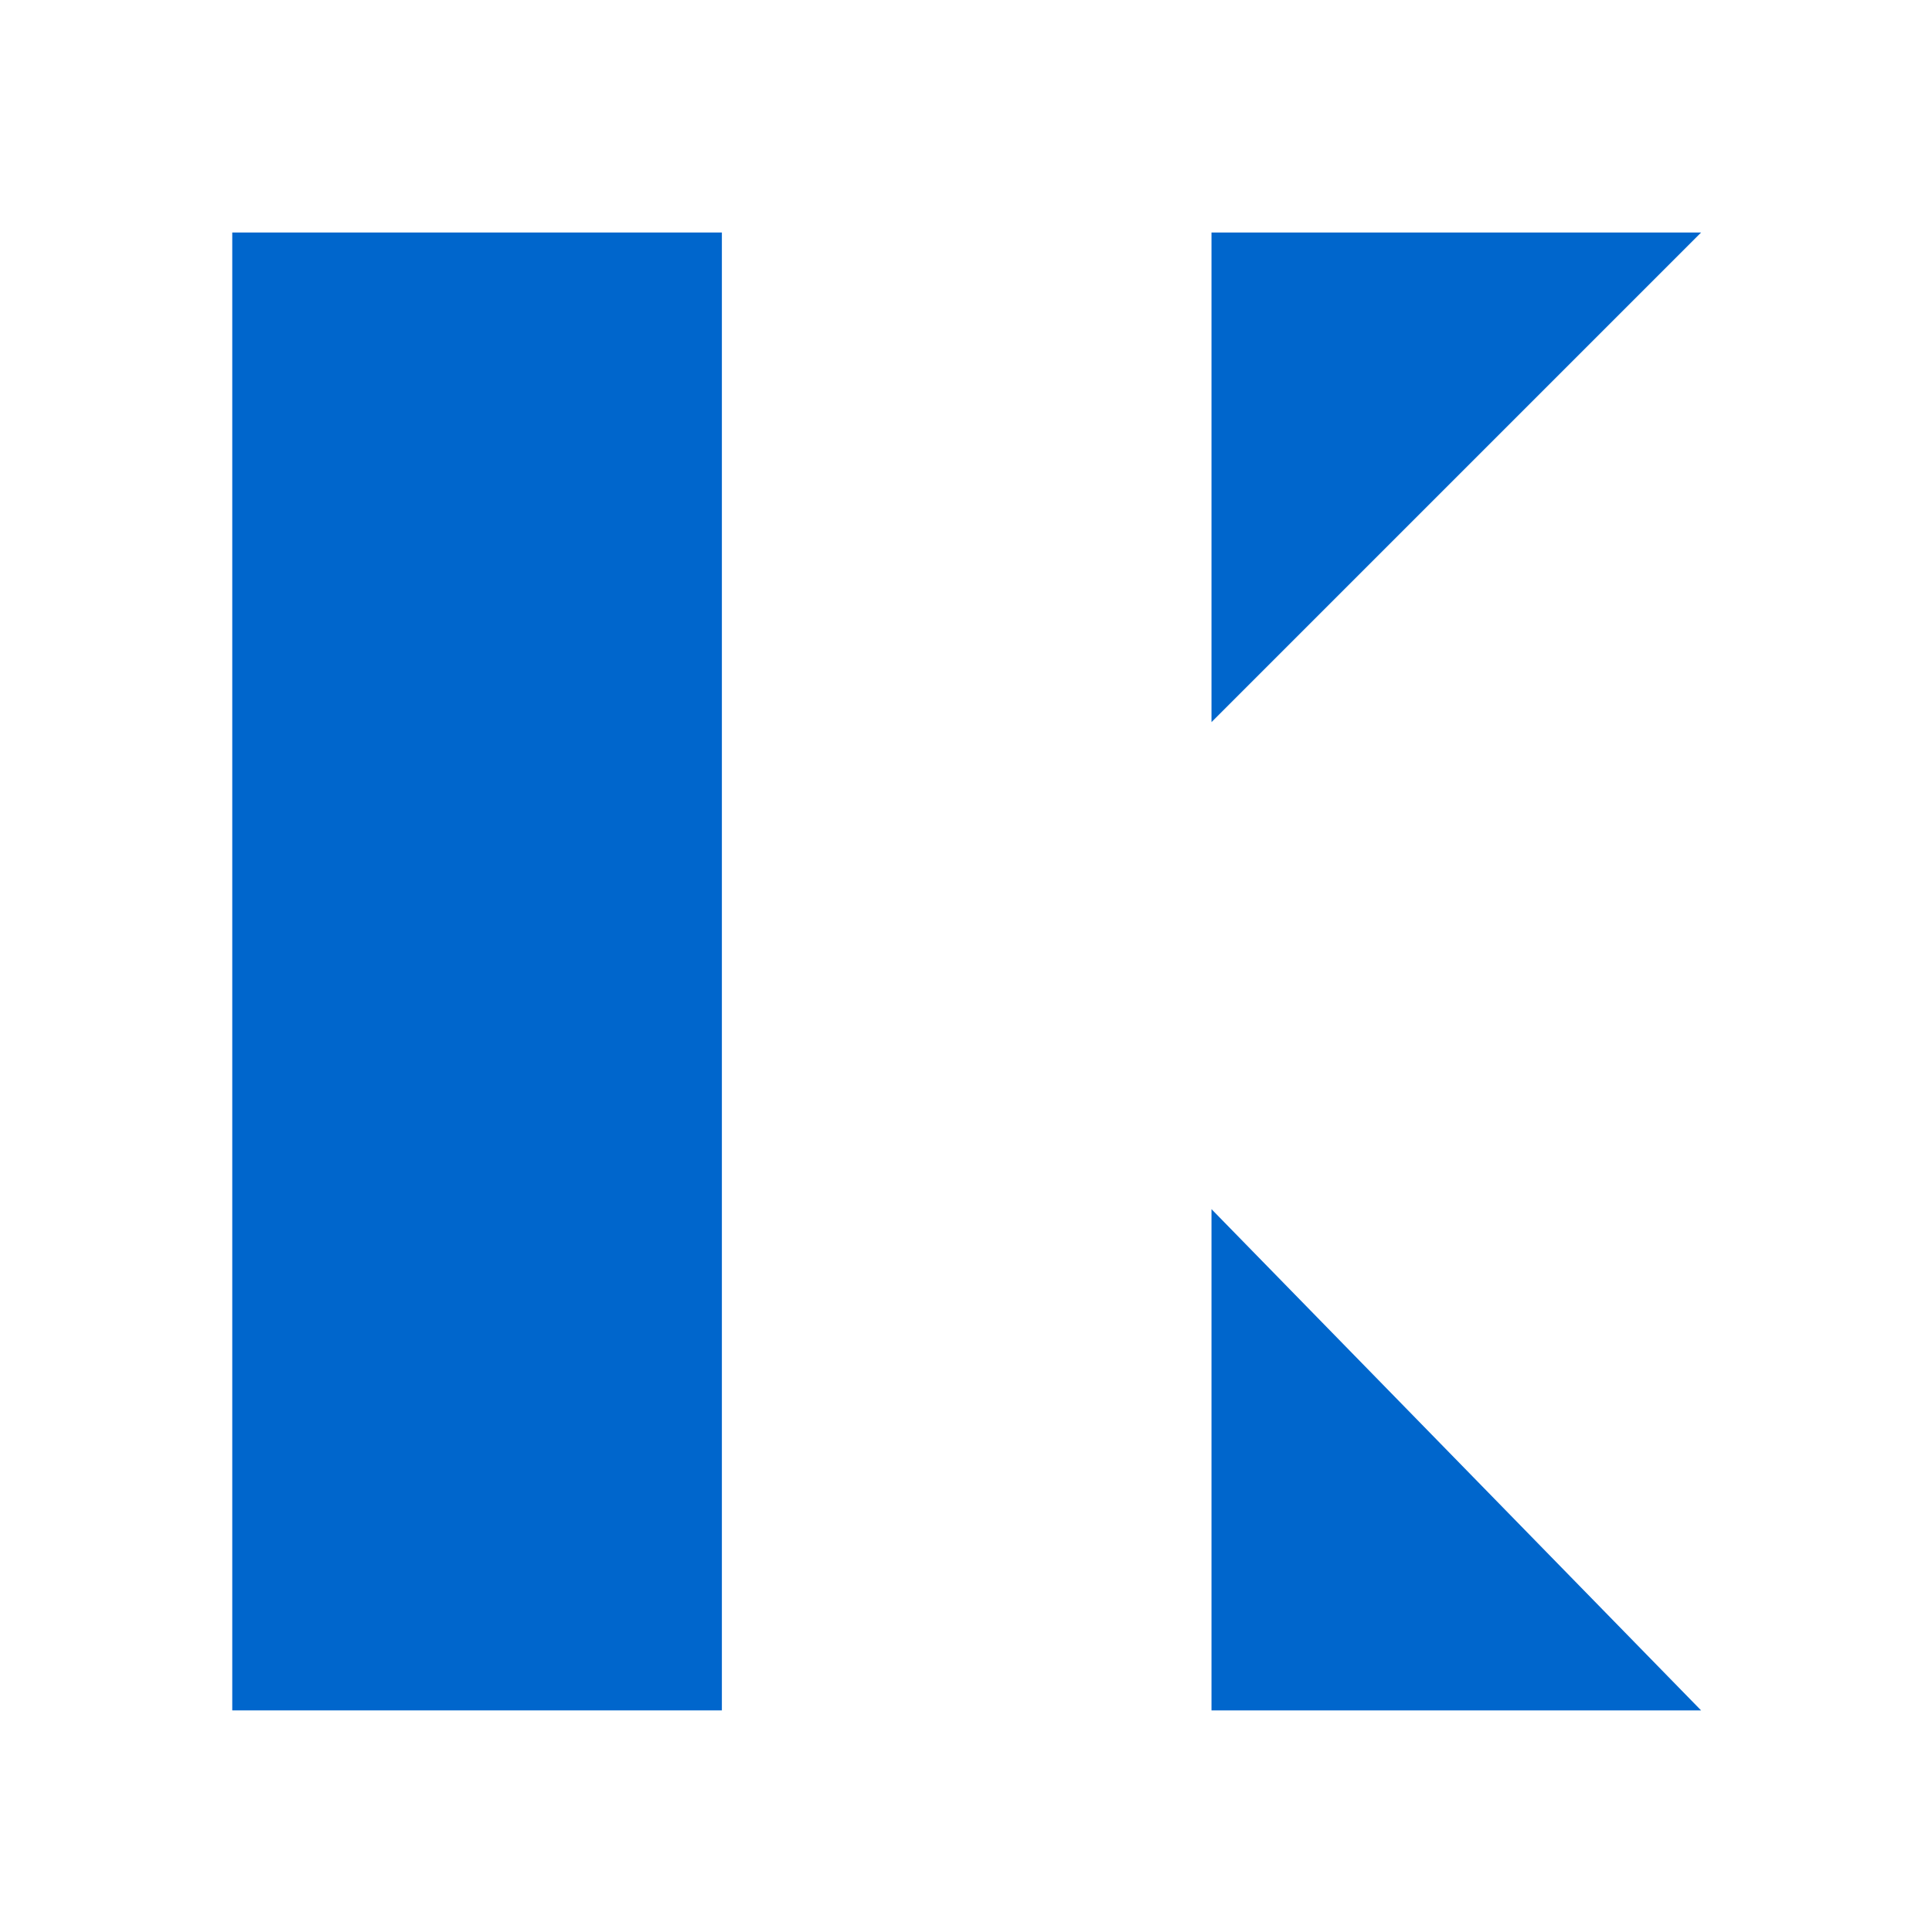
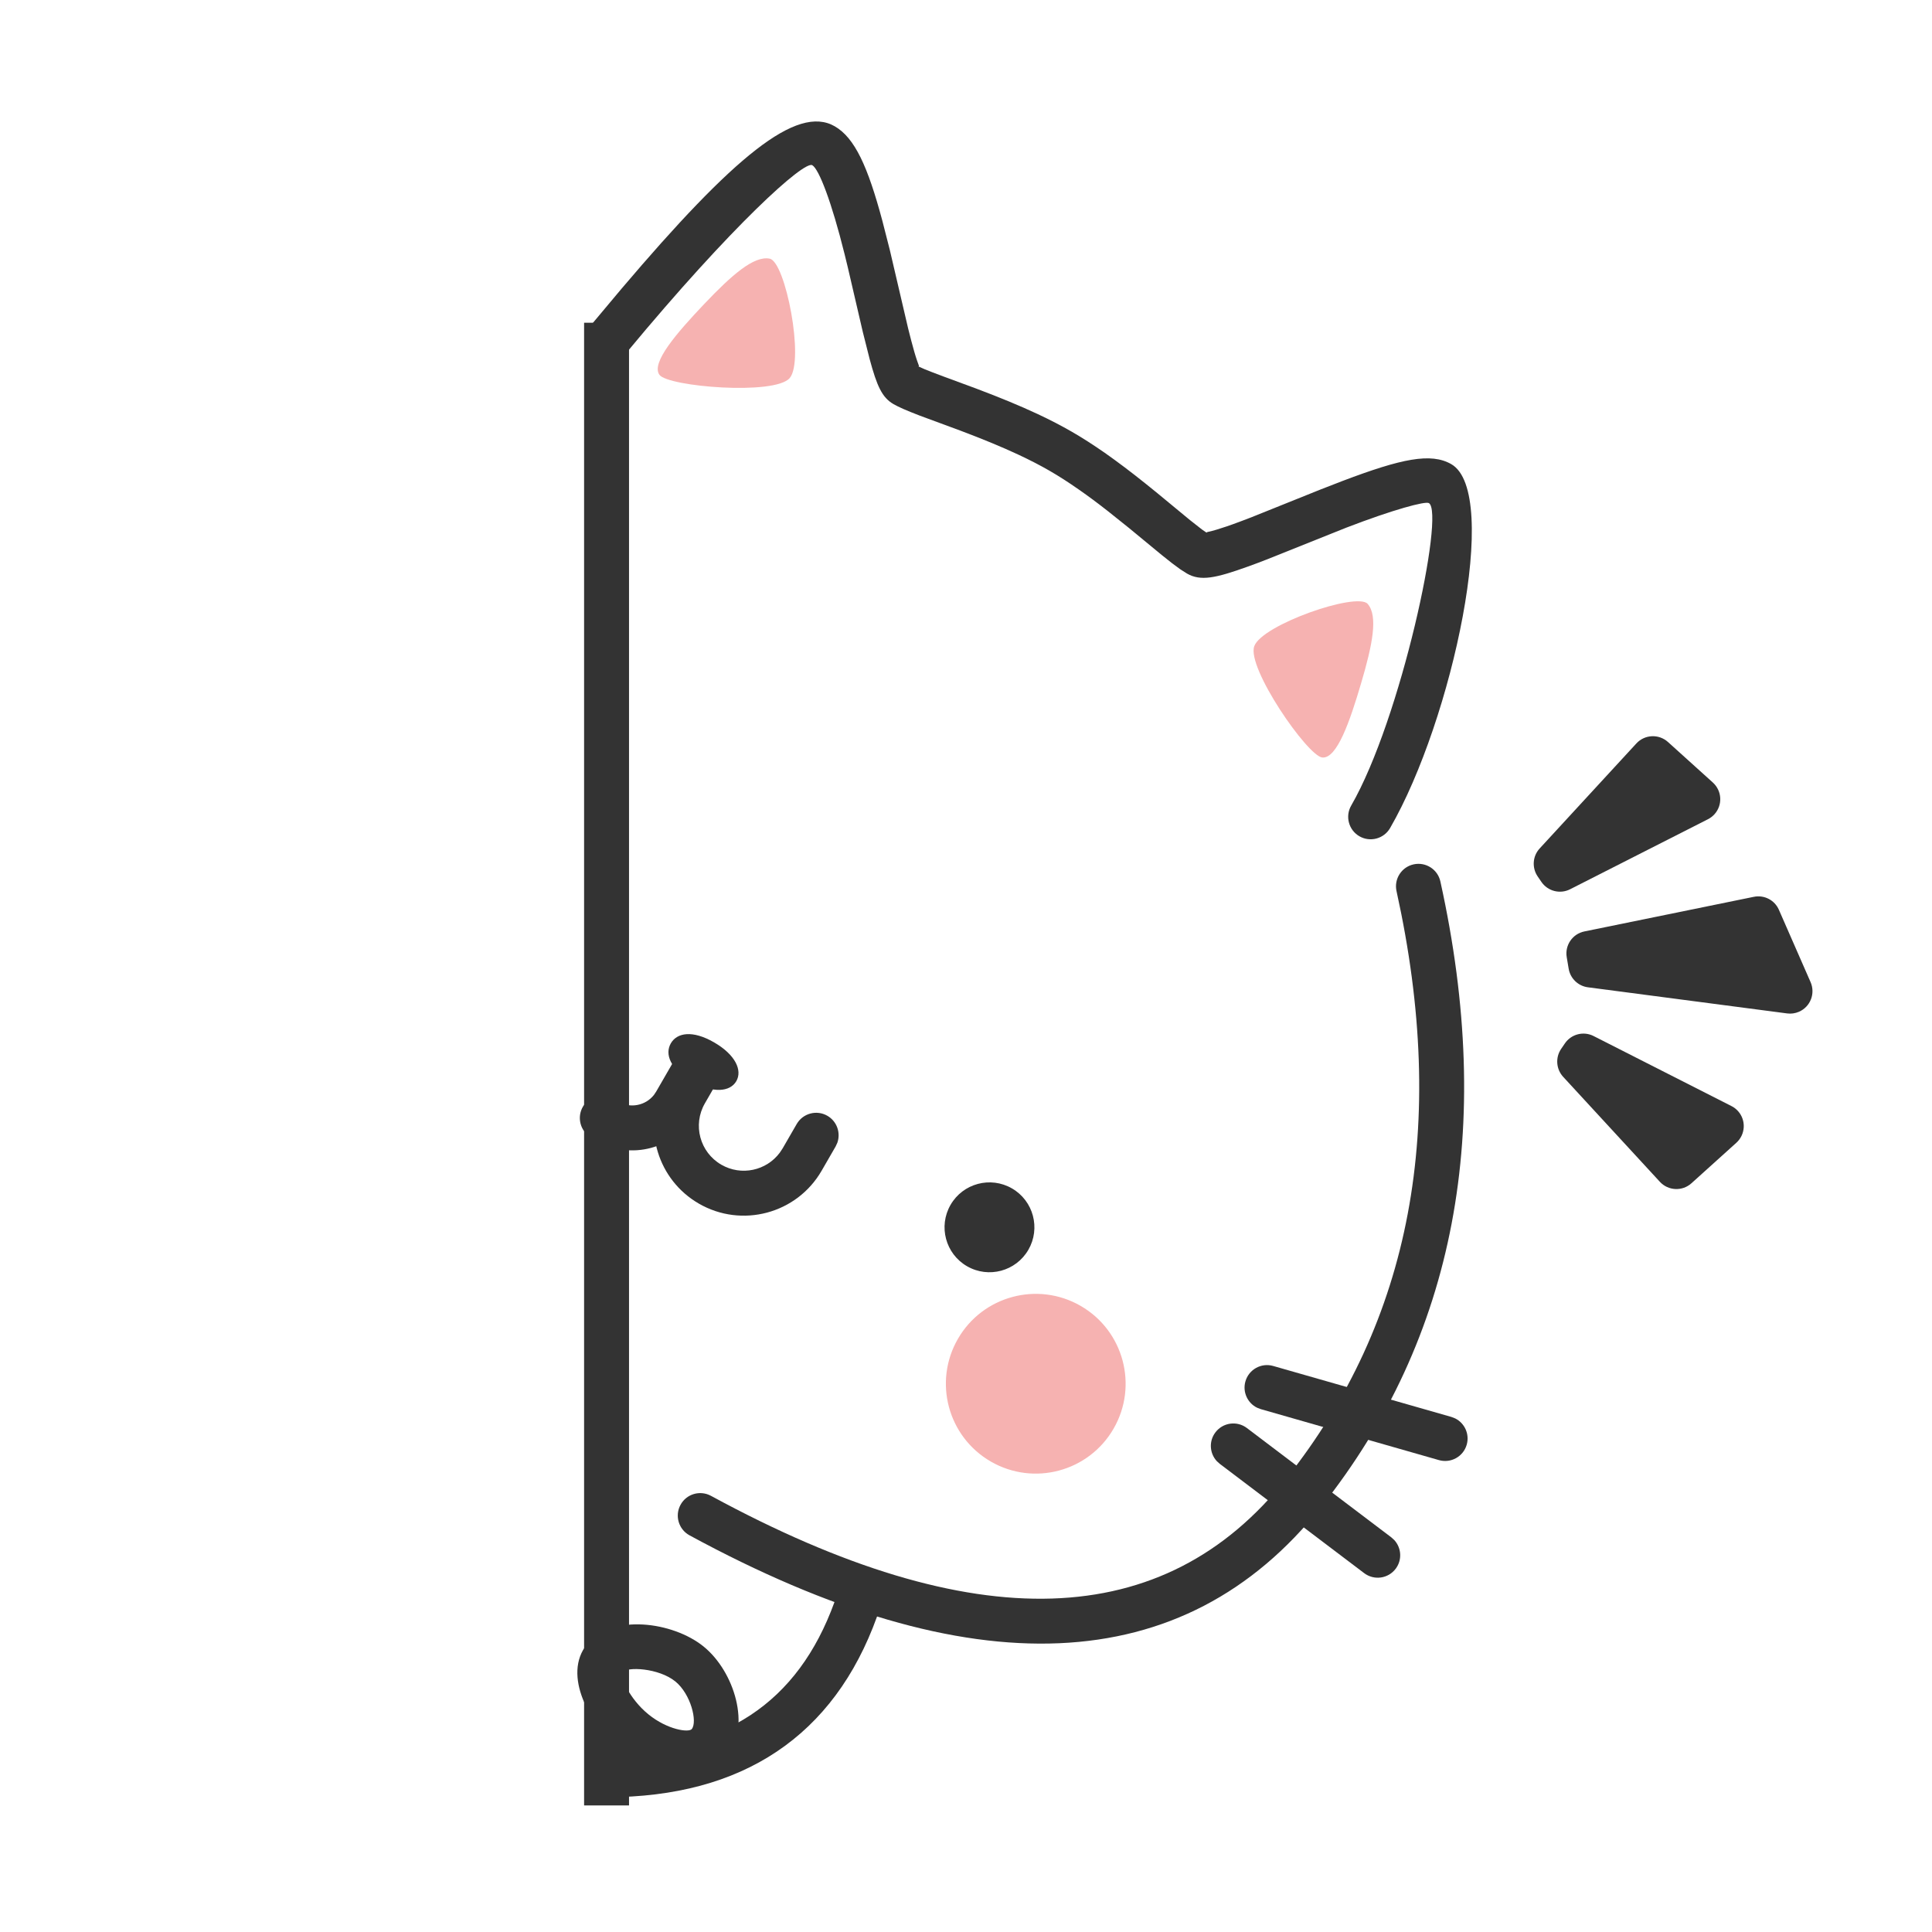
- <svg xmlns="http://www.w3.org/2000/svg" width="1417" height="1417" viewBox="0 0 1417 1417">
-   <defs>
-     <style>
-       .cls-1 {
-         fill: #06c;
-         fill-rule: evenodd;
-       }
-     </style>
-   </defs>
-   <path id="rectangular" class="cls-1" d="M170.35,170.525h359.1V1254.47H170.35V170.525Z" />
-   <path id="triangle-down" class="cls-1" d="M888.55,1254.47h359.1L888.55,886.825V1254.47Z" />
-   <path id="triangle-up" class="cls-1" d="M888.55,170.525h359.1l-359.1,359.1v-359.1Z" />
+ <svg xmlns="http://www.w3.org/2000/svg" width="43px" height="43px" viewBox="0 0 43 43" version="1.1">
+   <g id="卡片" stroke="none" stroke-width="1" fill="none" fill-rule="evenodd">
+     <g id="Apple-TV" transform="translate(-1122, -305)">
+       <g id="10" transform="translate(1123.464, 306.183)">
+         <g id="1备份-2" transform="translate(20.5, 20.5) rotate(-330) translate(-20.5, -20.5) translate(6, 6)">
+           <path d="M4.097,1.136 L4.57,1.62 L5.794,2.926 C5.863,2.997 5.925,3.061 5.984,3.121 L6.172,3.307 C6.229,3.362 6.28,3.409 6.326,3.449 L6.39,3.503 C6.422,3.53 6.444,3.544 6.402,3.548 L6.568,3.531 C6.77,3.504 7.121,3.444 7.777,3.33 C8.332,3.239 8.797,3.176 9.247,3.137 C9.551,3.111 9.836,3.098 10.105,3.098 C10.376,3.098 10.665,3.112 10.972,3.138 C11.329,3.17 11.693,3.215 12.11,3.279 L12.433,3.33 C12.602,3.358 13.226,3.464 13.361,3.486 L13.697,3.534 L13.896,3.55 C13.815,3.55 13.809,3.544 13.829,3.524 L13.848,3.506 C13.925,3.436 14.022,3.334 14.139,3.2 L14.23,3.094 C14.314,2.994 14.406,2.883 14.512,2.751 L15.542,1.438 L15.87,1.03 C16.754,-0.052 17.254,-0.5 17.777,-0.5 C19.054,-0.5 20.646,4.419 20.646,7.195 C20.646,7.471 20.422,7.695 20.146,7.695 C19.87,7.695 19.646,7.471 19.646,7.195 C19.646,4.977 18.196,0.5 17.777,0.5 C17.685,0.5 17.169,1.014 16.46,1.891 L15.289,3.38 C15.18,3.516 15.083,3.634 14.993,3.74 C14.502,4.32 14.249,4.55 13.896,4.55 L13.717,4.542 C13.584,4.53 13.42,4.508 13.203,4.473 L12.272,4.317 L11.673,4.226 C11.392,4.186 11.136,4.156 10.886,4.135 C10.606,4.11 10.346,4.098 10.105,4.098 C9.867,4.098 9.61,4.11 9.333,4.134 C8.913,4.17 8.471,4.23 7.939,4.317 L6.988,4.48 C6.675,4.529 6.49,4.55 6.357,4.55 C6.062,4.55 5.837,4.387 5.397,3.949 L4.962,3.501 L3.954,2.423 L3.745,2.204 C2.913,1.341 2.304,0.849 2.132,0.849 C1.922,0.849 1.255,2.895 0.637,6.532 C0.591,6.804 0.333,6.987 0.061,6.941 C-0.211,6.895 -0.395,6.637 -0.348,6.364 L-0.169,5.346 C0.521,1.562 1.157,-0.151 2.132,-0.151 C2.65,-0.151 3.221,0.261 4.097,1.136 Z" id="路径-17" fill="#333333" fill-rule="nonzero" />
+           <path d="M19.328,7.665 C19.514,7.461 19.83,7.447 20.034,7.633 C20.238,7.819 20.252,8.136 20.066,8.339 C16.455,12.287 14.994,16.461 15.654,20.895 C16.296,25.204 19.865,27.45 26.551,27.624 C26.827,27.632 27.045,27.861 27.037,28.137 C27.03,28.413 26.8,28.631 26.524,28.624 C19.406,28.438 15.39,25.912 14.665,21.042 C13.958,16.295 15.522,11.825 19.328,7.665 Z" id="路径-18备份" fill="#333333" fill-rule="nonzero" transform="translate(20.76871, 18.06311) scale(-1, 1) translate(-20.76871, -18.06311) " />
+           <g id="编组-22" transform="translate(26.5, 20.34917) scale(-1, 1) translate(-26.5, -20.34917) translate(24, 17.84917)" fill="#333333" fill-rule="nonzero">
+             <path d="M0.532,0.001 L0.621,0.015 L4.621,1.015 C4.889,1.082 5.052,1.353 4.985,1.621 C4.926,1.859 4.704,2.015 4.468,1.999 L4.379,1.985 L0.379,0.985 C0.111,0.918 -0.052,0.647 0.015,0.379 C0.074,0.141 0.296,-0.015 0.532,0.001 Z" id="直线-2备份-2" />
+             <path d="M4.438,2.504 C4.712,2.47 4.962,2.664 4.996,2.938 C5.027,3.182 4.876,3.406 4.65,3.477 L4.562,3.496 L0.562,3.996 C0.288,4.03 0.038,3.836 0.004,3.562 C-0.027,3.318 0.124,3.094 0.35,3.023 L0.438,3.004 L4.438,2.504 Z" id="直线-2备份-3" />
+           </g>
+           <path d="M20,23.849 C21.105,23.849 22,22.954 22,21.849 C22,20.745 21.105,19.849 20,19.849 C18.895,19.849 18,20.745 18,21.849 C18,22.954 18.895,23.849 20,23.849 Z" id="椭圆形备份-7" fill="#F6B2B1" />
+           <path d="M17.367,20.349 C17.92,20.349 18.367,19.901 18.367,19.349 C18.367,18.797 17.92,18.349 17.367,18.349 C16.815,18.349 16.367,18.797 16.367,19.349 C16.367,19.901 16.815,20.349 17.367,20.349 Z" id="椭圆形备份-5" fill="#333333" />
+           <path d="M10,19.849 C10.552,19.849 10.861,19.625 10.861,19.349 C10.861,19.073 10.552,18.849 10,18.849 C9.448,18.849 9.178,19.073 9.178,19.349 C9.178,19.625 9.448,19.849 10,19.849 Z" id="椭圆形备份-8" fill="#333333" />
+           <path d="M9.187,19.443 C10.08,19.443 10.803,20.166 10.803,21.058 C10.803,21.121 10.799,21.183 10.792,21.246 C10.76,21.52 10.511,21.716 10.237,21.684 C9.993,21.656 9.811,21.456 9.796,21.22 L9.803,21.058 C9.803,20.749 9.575,20.493 9.278,20.449 L9.187,20.443 L8.318,20.443 C8.042,20.443 7.818,20.219 7.818,19.943 C7.818,19.697 7.995,19.493 8.228,19.451 L8.318,19.443 L9.187,19.443 Z" id="矩形" fill="#333333" fill-rule="nonzero" transform="translate(9.310211, 20.56519) rotate(-270) translate(-9.310211, -20.56519) " />
+           <path d="M11.063,18.565 C12.168,18.565 13.063,19.461 13.063,20.565 C13.063,21.62 12.248,22.483 11.213,22.56 L11.063,22.565 L10.44,22.565 C10.164,22.565 9.94,22.341 9.94,22.065 C9.94,21.82 10.117,21.616 10.35,21.573 L10.44,21.565 L11.063,21.565 C11.616,21.565 12.063,21.117 12.063,20.565 C12.063,20.052 11.677,19.63 11.18,19.572 L11.063,19.565 L10.44,19.565 C10.164,19.565 9.94,19.341 9.94,19.065 C9.94,18.82 10.117,18.616 10.35,18.573 L10.44,18.565 L11.063,18.565 Z" id="矩形备份-11" fill="#333333" fill-rule="nonzero" transform="translate(11.50188, 20.56517) rotate(-270) translate(-11.50188, -20.56517) " />
+           <path d="M2.352,3.124 C2.011,3.239 1.801,3.866 1.594,4.727 C1.387,5.589 1.219,6.455 1.518,6.59 C1.816,6.725 3.976,5.704 4.066,5.202 C4.157,4.699 2.693,3.009 2.352,3.124 Z" id="路径-19" fill="#F6B2B1" />
+           <path d="M16.996,3.124 C16.656,3.239 16.446,3.866 16.239,4.727 C16.031,5.589 15.863,6.455 16.162,6.59 C16.461,6.725 18.62,5.704 18.711,5.202 C18.801,4.699 17.337,3.009 16.996,3.124 Z" id="路径-19备份" fill="#F6B2B1" transform="translate(17.35748, 4.86028) scale(-1, 1) translate(-17.35748, -4.86028) " />
+         </g>
+         <rect id="矩形" fill="#333333" x="11.536" y="6" width="1" height="33" />
+         <path d="M35.659,15.331 L36.658,16.233 C36.863,16.418 36.88,16.734 36.695,16.939 C36.654,16.984 36.605,17.022 36.55,17.05 L33.481,18.609 C33.257,18.723 32.982,18.652 32.841,18.443 L32.757,18.32 C32.628,18.127 32.647,17.871 32.804,17.701 L34.956,15.364 C35.142,15.162 35.455,15.148 35.659,15.331 Z" id="路径-22" fill="#333333" />
+         <path d="M36.182,22.007 L37.181,22.908 C37.386,23.093 37.403,23.409 37.218,23.614 C37.177,23.66 37.127,23.698 37.073,23.725 L34.004,25.284 C33.78,25.398 33.505,25.327 33.364,25.118 L33.28,24.995 C33.151,24.803 33.17,24.547 33.327,24.376 L35.479,22.04 C35.665,21.838 35.978,21.823 36.182,22.007 Z" id="路径-22备份-2" fill="#333333" transform="translate(35.39029, 23.57983) scale(1, -1) translate(-35.39029, -23.57983) " />
+         <path d="M37.365,18.395 L38.781,19.437 C39.003,19.601 39.051,19.914 38.887,20.136 C38.833,20.209 38.76,20.267 38.676,20.301 L34.546,22.014 C34.343,22.098 34.109,22.04 33.969,21.871 L33.803,21.67 C33.631,21.463 33.654,21.156 33.856,20.977 L36.737,18.424 C36.914,18.267 37.176,18.255 37.365,18.395 Z" id="路径-22备份" fill="#333333" transform="translate(36.49421, 20.15557) rotate(-330) translate(-36.49421, -20.15557) " />
+         <path d="M17.191,34.233 L18.143,34.542 C17.253,37.283 15.281,38.726 12.325,38.813 L12.036,38.818 L12.036,37.818 C14.634,37.818 16.292,36.723 17.107,34.478 L17.191,34.233 Z" id="路径-23" fill="#333333" fill-rule="nonzero" />
+         <path d="M13.279,35.104 C14.159,35.104 15.231,35.818 15.231,36.697 C15.231,37.577 14.159,38.05 13.279,38.05 C12.4,38.05 11.231,37.577 11.231,36.697 C11.231,35.818 12.4,35.104 13.279,35.104 Z M13.279,36.104 C12.807,36.104 12.231,36.518 12.231,36.697 C12.231,36.778 12.711,37.05 13.279,37.05 C13.822,37.05 14.231,36.804 14.231,36.697 C14.231,36.49 13.725,36.104 13.279,36.104 Z" id="椭圆形备份-11" fill="#333333" fill-rule="nonzero" transform="translate(13.23064, 36.57729) rotate(39) translate(-13.23064, -36.57729) " />
+       </g>
+     </g>
+   </g>
</svg>
